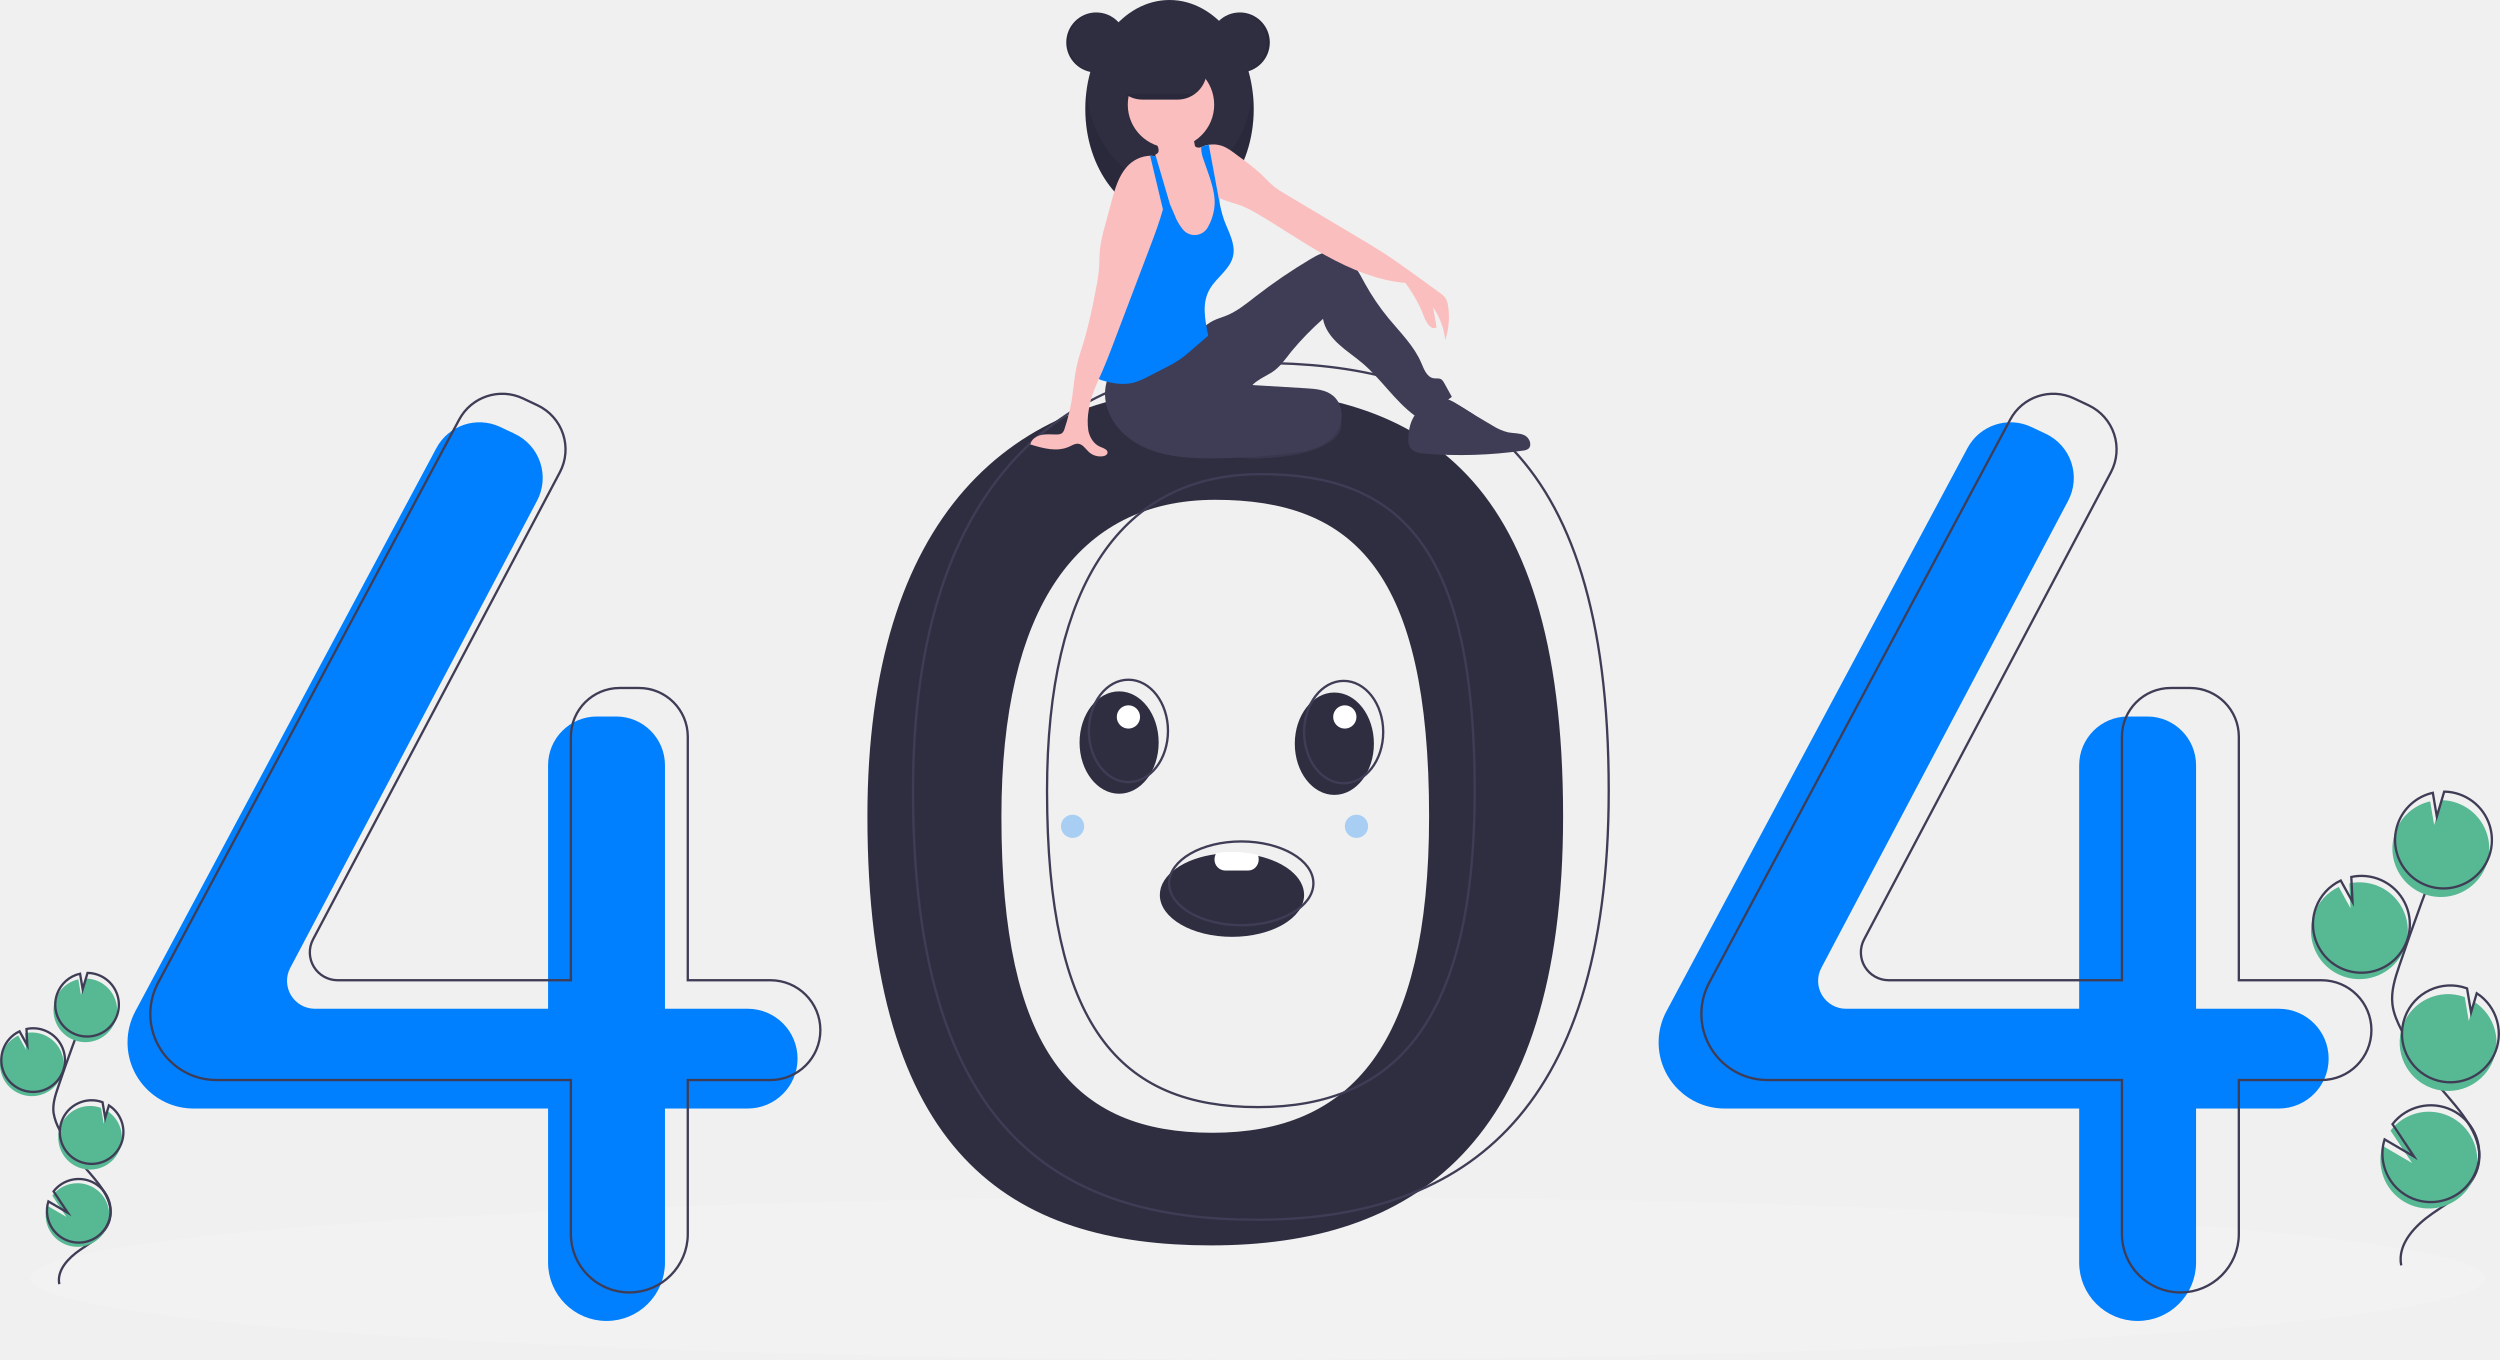
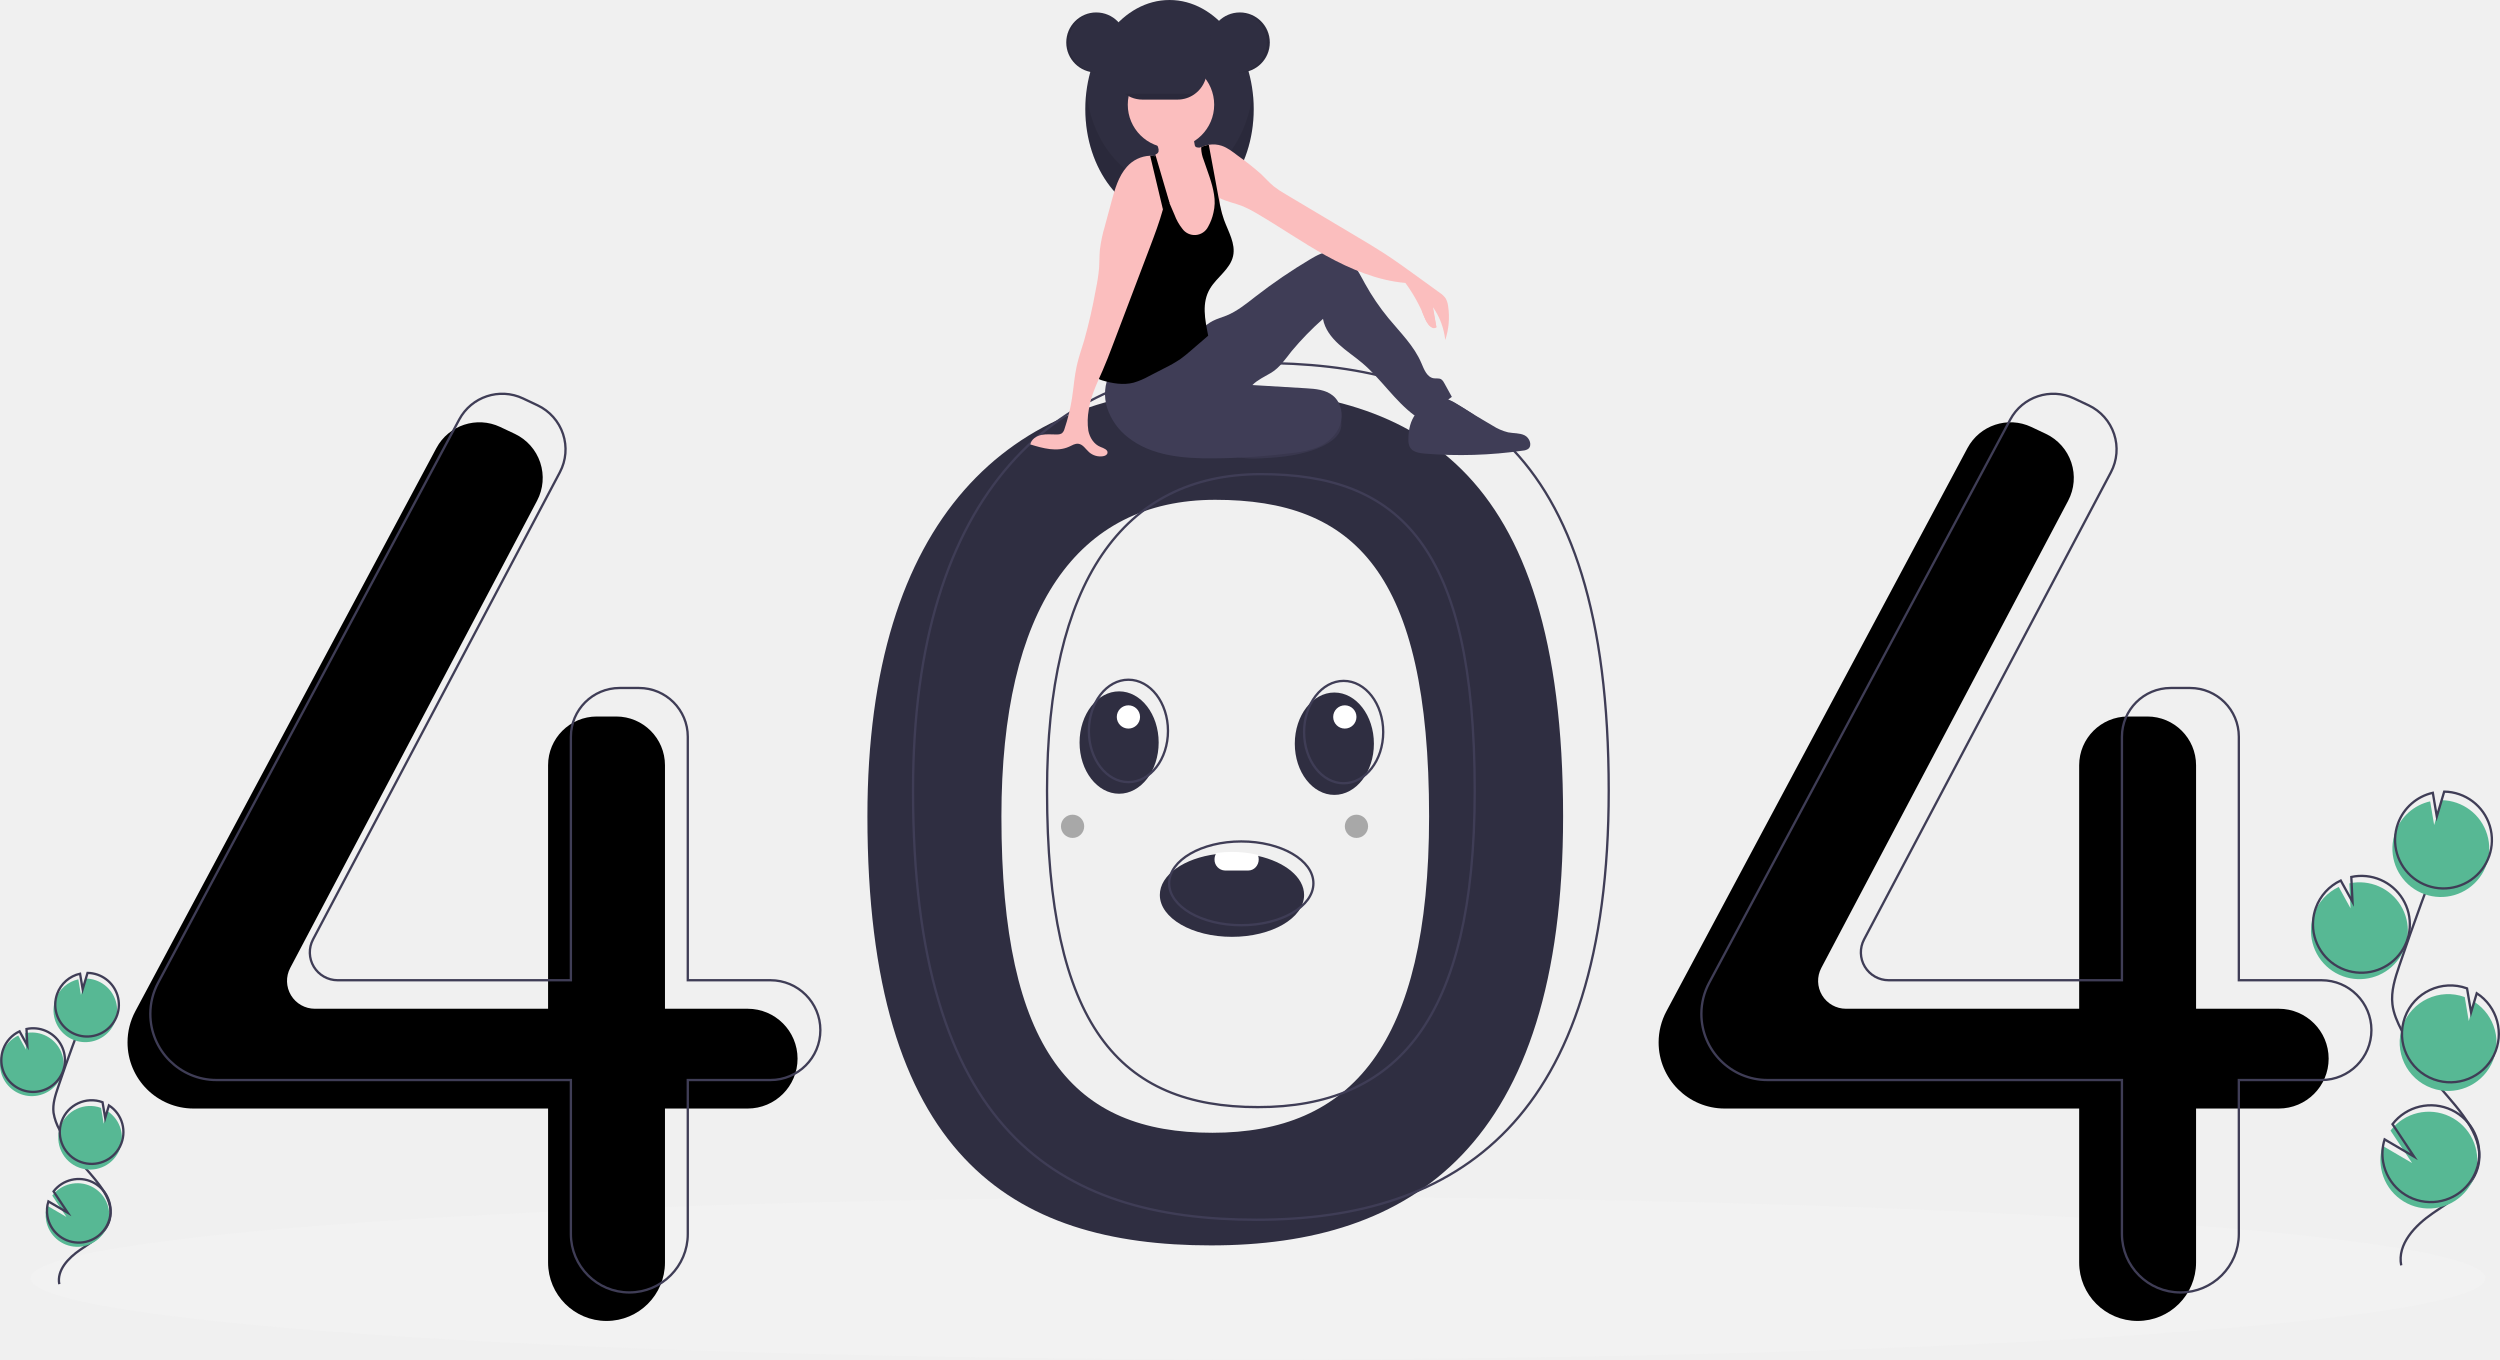
<svg xmlns="http://www.w3.org/2000/svg" id="fd59ce54-f850-4dfc-bc34-dd7d379d600e" data-name="Layer 1" width="1074.392" height="584.231" viewBox="0 0 1074.392 584.231">
  <ellipse cx="540.643" cy="549.309" rx="527.5" ry="34.922" fill="#f2f2f2" />
  <path d="M583.48,324.894c-85.944,0-147.651,55.139-147.651,183.798,0,145.813,61.707,184.411,147.651,184.411s151.327-42.274,151.327-184.411C734.807,356.753,669.424,324.894,583.48,324.894Zm.565,319.808c-59.527,0-90.626-34.923-90.626-135.916,0-89.112,32.372-136.105,91.899-136.105s91.899,30.868,91.899,136.105C677.217,607.234,643.572,644.703,584.045,644.703Z" transform="translate(-63.054 -157.8845)" fill="#2f2e41" />
-   <path d="M384.365,591.401H348.831V486.762A20.956,20.956,0,0,0,327.875,465.806h-8.326a20.956,20.956,0,0,0-20.956,20.956V591.401H198.363a11.963,11.963,0,0,1-10.578-17.552l106.082-200.78A20.956,20.956,0,0,0,284.287,344.33l-6.262-2.957a20.956,20.956,0,0,0-27.429,9.07L121.214,592.475a28.416,28.416,0,0,0-3.356,13.396v0a28.416,28.416,0,0,0,28.416,28.416H298.593v66.167a25.119,25.119,0,0,0,25.119,25.119h0a25.119,25.119,0,0,0,25.119-25.119V634.287h35.534a21.443,21.443,0,0,0,21.443-21.443v0A21.443,21.443,0,0,0,384.365,591.401Z" transform="translate(-63.054 -157.8845)" fill="#0080ff" />
-   <path d="M1042.362,591.401h-35.534V486.762A20.956,20.956,0,0,0,985.872,465.806h-8.326a20.956,20.956,0,0,0-20.956,20.956V591.401H856.359a11.963,11.963,0,0,1-10.578-17.552L951.864,373.069A20.956,20.956,0,0,0,942.284,344.33l-6.262-2.957a20.956,20.956,0,0,0-27.429,9.07L779.211,592.475a28.416,28.416,0,0,0-3.356,13.396v0a28.416,28.416,0,0,0,28.416,28.416H956.589v66.167a25.119,25.119,0,0,0,25.119,25.119h0a25.119,25.119,0,0,0,25.119-25.119V634.287h35.534a21.443,21.443,0,0,0,21.443-21.443v0A21.443,21.443,0,0,0,1042.362,591.401Z" transform="translate(-63.054 -157.8845)" fill="#0080ff" />
+   <path d="M384.365,591.401H348.831V486.762A20.956,20.956,0,0,0,327.875,465.806h-8.326a20.956,20.956,0,0,0-20.956,20.956V591.401H198.363a11.963,11.963,0,0,1-10.578-17.552l106.082-200.78A20.956,20.956,0,0,0,284.287,344.33l-6.262-2.957a20.956,20.956,0,0,0-27.429,9.07L121.214,592.475a28.416,28.416,0,0,0-3.356,13.396v0a28.416,28.416,0,0,0,28.416,28.416H298.593v66.167a25.119,25.119,0,0,0,25.119,25.119h0a25.119,25.119,0,0,0,25.119-25.119V634.287h35.534a21.443,21.443,0,0,0,21.443-21.443v0A21.443,21.443,0,0,0,384.365,591.401Z" transform="translate(-63.054 -157.8845)" fill="#B78509f" />
+   <path d="M1042.362,591.401h-35.534V486.762A20.956,20.956,0,0,0,985.872,465.806h-8.326a20.956,20.956,0,0,0-20.956,20.956V591.401H856.359a11.963,11.963,0,0,1-10.578-17.552L951.864,373.069A20.956,20.956,0,0,0,942.284,344.33l-6.262-2.957a20.956,20.956,0,0,0-27.429,9.07L779.211,592.475a28.416,28.416,0,0,0-3.356,13.396v0a28.416,28.416,0,0,0,28.416,28.416H956.589v66.167a25.119,25.119,0,0,0,25.119,25.119h0a25.119,25.119,0,0,0,25.119-25.119V634.287h35.534a21.443,21.443,0,0,0,21.443-21.443v0A21.443,21.443,0,0,0,1042.362,591.401Z" transform="translate(-63.054 -157.8845)" fill="#B78509f" />
  <path d="M394.168,579.148H358.634V474.509a20.956,20.956,0,0,0-20.956-20.956h-8.326a20.956,20.956,0,0,0-20.956,20.956V579.148H208.165a11.963,11.963,0,0,1-10.578-17.552L303.67,360.816a20.956,20.956,0,0,0-9.58-28.739l-6.262-2.957a20.956,20.956,0,0,0-27.429,9.07L131.017,580.222a28.416,28.416,0,0,0-3.356,13.396v0a28.416,28.416,0,0,0,28.416,28.416H308.395v66.167a25.119,25.119,0,0,0,25.119,25.119h0a25.119,25.119,0,0,0,25.119-25.119V622.034h35.534a21.443,21.443,0,0,0,21.443-21.443v0A21.443,21.443,0,0,0,394.168,579.148Z" transform="translate(-63.054 -157.8845)" fill="none" stroke="#3f3d56" stroke-miterlimit="10" />
  <path d="M1060.742,579.148h-35.534V474.509a20.956,20.956,0,0,0-20.956-20.956H995.925a20.956,20.956,0,0,0-20.956,20.956V579.148H874.739a11.963,11.963,0,0,1-10.578-17.552L970.244,360.816a20.956,20.956,0,0,0-9.58-28.739l-6.262-2.957a20.956,20.956,0,0,0-27.429,9.07L797.59,580.222a28.416,28.416,0,0,0-3.356,13.396v0a28.416,28.416,0,0,0,28.416,28.416H974.969v66.167a25.119,25.119,0,0,0,25.119,25.119h0a25.119,25.119,0,0,0,25.119-25.119V622.034h35.534a21.443,21.443,0,0,0,21.443-21.443v0A21.443,21.443,0,0,0,1060.742,579.148Z" transform="translate(-63.054 -157.8845)" fill="none" stroke="#3f3d56" stroke-miterlimit="10" />
  <path d="M603.085,313.866c-85.944,0-147.651,55.139-147.651,183.798,0,145.813,61.707,184.411,147.651,184.411s151.327-42.274,151.327-184.411C754.412,345.725,689.029,313.866,603.085,313.866Zm.565,319.808c-59.527,0-90.626-34.923-90.626-135.916,0-89.112,32.372-136.105,91.899-136.105s91.899,30.868,91.899,136.105C696.822,596.206,663.177,633.675,603.65,633.675Z" transform="translate(-63.054 -157.8845)" fill="none" stroke="#3f3d56" stroke-miterlimit="10" />
  <circle cx="471.141" cy="18.25" r="12.901" fill="#2f2e41" />
  <ellipse cx="502.607" cy="46.885" rx="36.186" ry="46.885" fill="#2f2e41" />
  <path d="M565.661,237.494c-18.128,0-33.141-17.271-35.776-39.805a60.976,60.976,0,0,0-.41,7.08c0,25.894,16.201,46.885,36.186,46.885s36.186-20.991,36.186-46.885a60.976,60.976,0,0,0-.41-7.08C598.803,220.224,583.789,237.494,565.661,237.494Z" transform="translate(-63.054 -157.8845)" opacity="0.1" />
  <path d="M639.296,342.073c-.777,3.193-4.128,5.751-7.839,7.538-7.802,3.757-17.425,4.878-26.76,5.254a45.176,45.176,0,0,1-7.144-.132,20.537,20.537,0,0,1-12.251-5.631,1.681,1.681,0,0,1,.044-2.844c4.969-5.459,13.262-8.806,21.616-11.216,6.334-1.827,17.381-6.561,24.29-5.922C637.944,329.739,640.277,338.041,639.296,342.073Z" transform="translate(-63.054 -157.8845)" fill="#3f3d56" />
  <path d="M639.296,342.073c-.777,3.193-4.128,5.751-7.839,7.538-7.802,3.757-17.425,4.878-26.76,5.254a45.176,45.176,0,0,1-7.144-.132,20.537,20.537,0,0,1-12.251-5.631,1.681,1.681,0,0,1,.044-2.844c4.969-5.459,13.262-8.806,21.616-11.216,6.334-1.827,17.381-6.561,24.29-5.922C637.944,329.739,640.277,338.041,639.296,342.073Z" transform="translate(-63.054 -157.8845)" opacity="0.1" />
  <path d="M540.098,318.206a19.77,19.77,0,0,0-1.199,15.075,26.339,26.339,0,0,0,8.829,12.497c10.095,8.092,23.988,9.205,36.925,9.093a284.649,284.649,0,0,0,33.905-2.324,40.538,40.538,0,0,0,11.001-2.554c4.222-1.827,7.933-5.178,9.436-9.526s.436-9.672-3.134-12.574c-3.137-2.55-7.463-2.9-11.498-3.143l-23.088-1.387c2.281-2.308,5.318-3.614,8.096-5.292,3.685-2.226,6.134-5.965,8.813-9.335a129.001,129.001,0,0,1,13.439-13.817c.751,4.31,3.478,7.85,6.687,10.824s6.908,5.368,10.244,8.2c8.079,6.858,13.896,16.167,22.392,22.5a43.829,43.829,0,0,0,16.049-8.012l-3.302-5.981a3.94,3.94,0,0,0-1.245-1.553c-.935-.575-2.14-.279-3.225-.441-2.901-.435-4.168-3.784-5.306-6.487-3.125-7.422-9.108-13.18-14.218-19.404a98.009,98.009,0,0,1-9.996-14.723c-1.717-3.102-3.288-6.331-5.617-9.003s-5.594-4.773-9.139-4.781c-3.132-.007-6.021,1.584-8.714,3.183a230.477,230.477,0,0,0-23.63,16.099c-3.944,3.062-7.863,6.296-12.489,8.174-1.947.79-4,1.331-5.869,2.292-3.273,1.684-5.757,4.534-8.431,7.064C566.277,311.892,553.219,317.738,540.098,318.206Z" transform="translate(-63.054 -157.8845)" fill="#3f3d56" />
  <path d="M588.374,253.983a23.774,23.774,0,0,1-1.734,8.033,10.045,10.045,0,0,1-5.768,5.573,12.375,12.375,0,0,1-5.623.182,10.882,10.882,0,0,1-4.582-1.561c-2.165-1.488-3.244-4.144-3.637-6.743-.393-2.596-.217-5.249-.469-7.863a42.944,42.944,0,0,0-1.202-6.255c-.17-.683-.343-1.362-.513-2.042-.167-.68-.33-1.359-.481-2.039-.138-.639-.267-1.281-.378-1.926-.091-.544-.173-1.092-.233-1.643a18.423,18.423,0,0,0-.809-4.811,14.607,14.607,0,0,0-1.687-2.854c-.286-.409-.563-.818-.818-1.243a5.89,5.89,0,0,1-.972-3.748,3.286,3.286,0,0,1,.148-.601c.025-.076.053-.151.085-.223A1.802,1.802,0,0,0,560.932,223.07a3.433,3.433,0,0,0-.148-1.778,11.318,11.318,0,0,0-.96-2.288c-.264-.478-1.161-1.34-1.167-1.888-.013-1.101,2.14-1.989,3.011-2.423a16.796,16.796,0,0,1,8.597-1.743c1.904.129,3.968.714,5.019,2.31.944,1.438.818,3.301,1.221,4.972a1.471,1.471,0,0,0,.299.664,1.341,1.341,0,0,0,.739.34,4.549,4.549,0,0,0,1.416.057h.003a2.931,2.931,0,0,0,.371-.054,4.957,4.957,0,0,0,2.033-.878q.585-.156,1.18-.255a.251.251,0,0,0,.047-.009c1.576,4.975,1.781,10.308,3.071,15.374.639,2.52,1.554,5.009,1.683,7.602.009.113.013.23.016.346.019.834-.047,1.674-.013,2.505a6.981,6.981,0,0,0,.126,1.114,15.611,15.611,0,0,0,.525,1.743l.009.028c.06.183.116.368.164.554.035.135.066.267.091.403l.003.009A14.938,14.938,0,0,1,588.374,253.983Z" transform="translate(-63.054 -157.8845)" fill="#fbbebe" />
  <circle cx="503.237" cy="44.997" r="18.565" fill="#fbbebe" />
  <path d="M684.157,304.033a30.445,30.445,0,0,0-5.236-14.103q.722,4.295,1.447,8.587a3.214,3.214,0,0,1-3.367-1.035,10.337,10.337,0,0,1-1.765-3.276,67.466,67.466,0,0,0-8.21-14.736c-11.819-.985-23.502-5.884-33.896-11.595-10.396-5.708-20.126-12.552-30.384-18.502a43.573,43.573,0,0,0-5.544-2.832c-3.21-1.287-6.812-1.954-9.855-3.468-.204-.101-.409-.208-.61-.318a12.578,12.578,0,0,1-1.945-1.306,10.344,10.344,0,0,1-.931-.856,20.351,20.351,0,0,1-3.559-5.953c-1.633-3.612-2.215-7.97-3.845-11.583a11.203,11.203,0,0,1,2.502-1.765h.003c.132-.069.264-.135.4-.198a11.94,11.94,0,0,1,2.004-.733q.585-.156,1.18-.255a.251.251,0,0,0,.047-.009,11.566,11.566,0,0,1,5.491.434c2.587.875,4.767,2.621,6.941,4.273a114.02,114.02,0,0,1,10.148,8.049c1.794,1.718,3.43,3.606,5.359,5.167a42.144,42.144,0,0,0,5.057,3.351q15.656,9.327,31.315,18.65c3.534,2.105,7.07,4.21,10.526,6.438,5.249,3.386,10.308,7.055,15.365,10.721q4.47,3.238,8.936,6.479a9.728,9.728,0,0,1,2.533,2.341,8.472,8.472,0,0,1,1.123,3.433A31.387,31.387,0,0,1,684.157,304.033Z" transform="translate(-63.054 -157.8845)" fill="#fbbebe" />
-   <path d="M592.977,267.944c-1.252,5.617-6.929,9.012-9.896,13.946-3.688,6.123-2.184,13.241-.799,20.255q-3.795,3.271-7.593,6.542c-1.397,1.199-2.794,2.404-4.298,3.464a57.351,57.351,0,0,1-6.86,3.94q-3.361,1.728-6.721,3.458a32.128,32.128,0,0,1-6.58,2.788c-4.415,1.133-9.103.34-13.471-.972a6.088,6.088,0,0,1-1.473-.601,2.394,2.394,0,0,1-.699-.632,3.911,3.911,0,0,1-.444-2.539c.444-7.351,2.24-14.547,4.031-21.69a85.26,85.26,0,0,1,3.848-12.577,85.077,85.077,0,0,1,5.415-10.151,68.368,68.368,0,0,1,7.929-11.514,18.479,18.479,0,0,0,3.675-4.739c1.117-2.549.686-5.472.913-8.247a17.148,17.148,0,0,1,1.633-6.007v-.003a17.093,17.093,0,0,1,1.743-2.882q.458,1.067.916,2.13.302.699.598,1.394.387.897.768,1.787,1.1,2.558,2.196,5.113a21.59,21.59,0,0,0,3.335,5.944,6.499,6.499,0,0,0,11.123-.853,21.261,21.261,0,0,0,2.272-6.013,19.215,19.215,0,0,0,.252-7.835c-.758-5.009-2.889-10.126-4.437-14.78a14.945,14.945,0,0,1-1.079-4.871,3.351,3.351,0,0,1,.057-.56c.009-.047.019-.098.028-.145a11.94,11.94,0,0,1,2.004-.733q.585-.156,1.18-.255,2.044,11.064,4.094,22.127c.032.173.066.346.098.522.195,1.057.393,2.115.614,3.169.198.957.412,1.91.651,2.857l.009.028c.082.321.167.639.255.957l.003.009c.242.868.513,1.731.818,2.58C590.938,257.475,594.164,262.629,592.977,267.944Z" transform="translate(-63.054 -157.8845)" fill="#0080ff" />
+   <path d="M592.977,267.944c-1.252,5.617-6.929,9.012-9.896,13.946-3.688,6.123-2.184,13.241-.799,20.255q-3.795,3.271-7.593,6.542c-1.397,1.199-2.794,2.404-4.298,3.464a57.351,57.351,0,0,1-6.86,3.94q-3.361,1.728-6.721,3.458a32.128,32.128,0,0,1-6.58,2.788c-4.415,1.133-9.103.34-13.471-.972a6.088,6.088,0,0,1-1.473-.601,2.394,2.394,0,0,1-.699-.632,3.911,3.911,0,0,1-.444-2.539c.444-7.351,2.24-14.547,4.031-21.69a85.26,85.26,0,0,1,3.848-12.577,85.077,85.077,0,0,1,5.415-10.151,68.368,68.368,0,0,1,7.929-11.514,18.479,18.479,0,0,0,3.675-4.739c1.117-2.549.686-5.472.913-8.247a17.148,17.148,0,0,1,1.633-6.007v-.003a17.093,17.093,0,0,1,1.743-2.882q.458,1.067.916,2.13.302.699.598,1.394.387.897.768,1.787,1.1,2.558,2.196,5.113a21.59,21.59,0,0,0,3.335,5.944,6.499,6.499,0,0,0,11.123-.853,21.261,21.261,0,0,0,2.272-6.013,19.215,19.215,0,0,0,.252-7.835c-.758-5.009-2.889-10.126-4.437-14.78a14.945,14.945,0,0,1-1.079-4.871,3.351,3.351,0,0,1,.057-.56c.009-.047.019-.098.028-.145a11.94,11.94,0,0,1,2.004-.733q.585-.156,1.18-.255,2.044,11.064,4.094,22.127c.032.173.066.346.098.522.195,1.057.393,2.115.614,3.169.198.957.412,1.91.651,2.857l.009.028c.082.321.167.639.255.957l.003.009c.242.868.513,1.731.818,2.58C590.938,257.475,594.164,262.629,592.977,267.944Z" transform="translate(-63.054 -157.8845)" fill="#B78509f" />
  <path d="M668.321,346.877a6.583,6.583,0,0,0,.61,3.143c1.162,2.124,3.95,2.606,6.362,2.805a188.377,188.377,0,0,0,42.266-1.288,4.886,4.886,0,0,0,2.151-.668c1.99-1.395.763-4.795-1.41-5.884s-4.751-.826-7.135-1.297a22.479,22.479,0,0,1-6.678-2.896q-7.252-4.167-14.293-8.688c-2.795-1.795-6.093-3.71-9.24-2.646C672.43,332.343,668.265,337.681,668.321,346.877Z" transform="translate(-63.054 -157.8845)" fill="#3f3d56" />
  <path d="M564.437,240.874v.003c-.022.132-.044.261-.072.39-.035.214-.076.431-.116.645-.39,1.998-.868,3.987-1.419,5.963-1.51,5.459-3.534,10.831-5.541,16.123q-8.081,21.287-16.164,42.577c-1.359,3.575-2.716,7.152-4.261,10.654-.516,1.167-1.048,2.344-1.576,3.534-1.894,4.257-3.713,8.653-4.317,13.184a27.45,27.45,0,0,0-.192,9.04c.604,2.97,2.407,5.872,5.23,6.97,1.378.538,3.351,1.259,2.974,2.69-.204.787-1.098,1.171-1.901,1.303a7.312,7.312,0,0,1-5.966-1.718c-1.507-1.337-2.665-3.417-4.67-3.641-1.388-.151-2.665.68-3.936,1.262-5.186,2.369-11.227.711-16.674-.972.428-2.206,2.643-3.66,4.843-4.1,2.199-.444,4.474-.129,6.718-.189a3.51,3.51,0,0,0,2.042-.525,3.705,3.705,0,0,0,1.101-1.882,78.964,78.964,0,0,0,3.213-13.147c.724-4.666,1.026-9.405,2.058-14.015.802-3.597,2.042-7.08,3.106-10.61a224.682,224.682,0,0,0,5.06-22.077,78.02,78.02,0,0,0,1.425-9.368c.179-2.612.094-5.236.346-7.838a60.888,60.888,0,0,1,2.111-9.997q1.444-5.348,2.885-10.689c1.425-5.271,2.955-10.746,6.567-14.843a13.962,13.962,0,0,1,10.028-4.789,9.882,9.882,0,0,1,2.13.23c.116.028.233.057.349.088a8.634,8.634,0,0,1,2.174.9c1.114-.708,1.68-.459,2.42.632a6.973,6.973,0,0,1,.881,3.795A52.424,52.424,0,0,1,564.437,240.874Z" transform="translate(-63.054 -157.8845)" fill="#fbbebe" />
-   <path d="M565.661,245.046l-.047.047-.255.255-2.53,2.527-1.24-5.208-4.251-17.854a9.882,9.882,0,0,1,2.13.23,3.286,3.286,0,0,1,.148-.601l.201.689,1.441,4.902,2.728,9.308.45,1.532v.003Z" transform="translate(-63.054 -157.8845)" fill="#0080ff" />
+   <path d="M565.661,245.046l-.047.047-.255.255-2.53,2.527-1.24-5.208-4.251-17.854a9.882,9.882,0,0,1,2.13.23,3.286,3.286,0,0,1,.148-.601l.201.689,1.441,4.902,2.728,9.308.45,1.532v.003Z" transform="translate(-63.054 -157.8845)" fill="#B78509f" />
  <path d="M581.715,188.087a12.582,12.582,0,0,1-3.7,8.896,12.314,12.314,0,0,1-1.36,1.176,12.528,12.528,0,0,1-7.536,2.524H554.023a12.59,12.59,0,0,1,0-25.18h15.096A12.629,12.629,0,0,1,581.715,188.087Z" transform="translate(-63.054 -157.8845)" fill="#2f2e41" />
  <circle cx="532.815" cy="18.25" r="12.901" fill="#2f2e41" />
  <path d="M595.554,163.234c-.158,0-.315.006-.472.012a12.898,12.898,0,0,1,0,25.778c.157.006.314.012.472.012a12.901,12.901,0,1,0,0-25.802Z" transform="translate(-63.054 -157.8845)" opacity="0.1" />
  <path d="M534.195,163.234c.158,0,.315.006.472.012a12.898,12.898,0,0,0,0,25.778c-.157.006-.314.012-.472.012a12.901,12.901,0,0,1,0-25.802Z" transform="translate(-63.054 -157.8845)" opacity="0.1" />
  <path d="M576.655,198.159a12.528,12.528,0,0,1-7.536,2.524H554.023a12.528,12.528,0,0,1-7.536-2.524Z" transform="translate(-63.054 -157.8845)" opacity="0.1" />
  <path d="M674.14,291.64s3.252,9.372,6.229,6.876L677.996,286.267Z" transform="translate(-63.054 -157.8845)" fill="#fbbebe" />
  <path d="M1069.918,577.434a20.813,20.813,0,1,0,2.772-39.915l.521,10.712-5.068-9.18a20.734,20.734,0,0,0-10.684,11.723,20.408,20.408,0,0,0-1.197,5.63A20.809,20.809,0,0,0,1069.918,577.434Z" transform="translate(-63.054 -157.8845)" fill="#57b894" />
  <path d="M1094.995,701.678c-1.789-9.11,5.963-17.187,13.621-22.437s16.605-10.408,19.218-19.317c3.755-12.804-7.43-24.53-16.136-34.642a125.3,125.3,0,0,1-16.524-24.557c-1.811-3.533-3.476-7.225-3.952-11.166-.686-5.675,1.137-11.323,2.974-16.737q9.179-27.052,19.628-53.65" transform="translate(-63.054 -157.8845)" fill="none" stroke="#3f3d56" stroke-miterlimit="10" />
  <path d="M1070.775,574.676a20.813,20.813,0,1,0,2.772-39.915l.521,10.712-5.068-9.18a20.734,20.734,0,0,0-10.684,11.723,20.408,20.408,0,0,0-1.197,5.63A20.809,20.809,0,0,0,1070.775,574.676Z" transform="translate(-63.054 -157.8845)" fill="none" stroke="#3f3d56" stroke-miterlimit="10" />
  <path d="M1092.451,515.473a20.788,20.788,0,0,1,14.98-13.198l1.714,10.184,3.177-10.696a20.81,20.81,0,1,1-19.871,13.71Z" transform="translate(-63.054 -157.8845)" fill="#57b894" />
  <path d="M1093.594,511.795a20.788,20.788,0,0,1,14.98-13.198l1.714,10.184,3.177-10.696a20.81,20.81,0,1,1-19.871,13.71Z" transform="translate(-63.054 -157.8845)" fill="none" stroke="#3f3d56" stroke-miterlimit="10" />
  <path d="M1108.045,625.489a20.81,20.81,0,0,0,18.419-37.023l-2.441,8.219-1.731-10.304a.362.362,0,0,0-.053-.02,20.811,20.811,0,1,0-14.194,39.127Z" transform="translate(-63.054 -157.8845)" fill="#57b894" />
  <path d="M1109.035,621.764a20.81,20.81,0,0,0,18.419-37.023l-2.441,8.219-1.731-10.304a.362.362,0,0,0-.053-.02,20.811,20.811,0,1,0-14.194,39.127Z" transform="translate(-63.054 -157.8845)" fill="none" stroke="#3f3d56" stroke-miterlimit="10" />
  <path d="M1086.378,660.051a20.801,20.801,0,1,0,4.011-16.297l9.273,13.957-12.67-7.408A20.616,20.616,0,0,0,1086.378,660.051Z" transform="translate(-63.054 -157.8845)" fill="#57b894" />
  <path d="M1087.235,657.294a20.801,20.801,0,1,0,4.011-16.297l9.273,13.957-12.67-7.408A20.616,20.616,0,0,0,1087.235,657.294Z" transform="translate(-63.054 -157.8845)" fill="none" stroke="#3f3d56" stroke-miterlimit="10" />
  <path d="M72.061,628.133a13.674,13.674,0,1,0,1.821-26.225l.342,7.038-3.33-6.032a13.623,13.623,0,0,0-7.019,7.702,13.409,13.409,0,0,0-.787,3.699A13.672,13.672,0,0,0,72.061,628.133Z" transform="translate(-63.054 -157.8845)" fill="#57b894" />
  <path d="M88.538,709.763c-1.175-5.986,3.918-11.292,8.949-14.741s10.91-6.838,12.626-12.692c2.467-8.412-4.882-16.117-10.601-22.76A82.324,82.324,0,0,1,88.656,643.436a22.21,22.21,0,0,1-2.597-7.336c-.451-3.729.747-7.439,1.954-10.996q6.031-17.773,12.896-35.249" transform="translate(-63.054 -157.8845)" fill="none" stroke="#3f3d56" stroke-miterlimit="10" />
  <path d="M72.625,626.321a13.674,13.674,0,1,0,1.821-26.225l.342,7.038L71.458,601.103a13.623,13.623,0,0,0-7.019,7.702,13.409,13.409,0,0,0-.787,3.699A13.672,13.672,0,0,0,72.625,626.321Z" transform="translate(-63.054 -157.8845)" fill="none" stroke="#3f3d56" stroke-miterlimit="10" />
  <path d="M86.866,587.423a13.658,13.658,0,0,1,9.842-8.671l1.126,6.691,2.087-7.027a13.673,13.673,0,1,1-13.055,9.007Z" transform="translate(-63.054 -157.8845)" fill="#57b894" />
  <path d="M87.617,585.007a13.658,13.658,0,0,1,9.842-8.671l1.126,6.691L100.673,576a13.673,13.673,0,1,1-13.055,9.007Z" transform="translate(-63.054 -157.8845)" fill="none" stroke="#3f3d56" stroke-miterlimit="10" />
  <path d="M97.112,659.706a13.673,13.673,0,0,0,12.102-24.325l-1.604,5.4-1.137-6.77a.238.238,0,0,0-.035-.013,13.673,13.673,0,1,0-9.326,25.707Z" transform="translate(-63.054 -157.8845)" fill="#57b894" />
  <path d="M97.762,657.259a13.673,13.673,0,0,0,12.102-24.325l-1.604,5.4-1.137-6.77a.238.238,0,0,0-.035-.013,13.673,13.673,0,1,0-9.326,25.707Z" transform="translate(-63.054 -157.8845)" fill="none" stroke="#3f3d56" stroke-miterlimit="10" />
  <path d="M82.876,682.414a13.667,13.667,0,1,0,2.635-10.708l6.092,9.17-8.324-4.867A13.545,13.545,0,0,0,82.876,682.414Z" transform="translate(-63.054 -157.8845)" fill="#57b894" />
  <path d="M83.439,680.602a13.667,13.667,0,1,0,2.635-10.708l6.092,9.17-8.324-4.867A13.545,13.545,0,0,0,83.439,680.602Z" transform="translate(-63.054 -157.8845)" fill="none" stroke="#3f3d56" stroke-miterlimit="10" />
  <ellipse cx="480.946" cy="319.115" rx="17" ry="22" fill="#2f2e41" />
  <ellipse cx="573.446" cy="319.615" rx="17" ry="22" fill="#2f2e41" />
  <path d="M623.5,542.5c0,9.94-13.88,18-31,18s-31-8.06-31-18c0-8.61,10.41-15.81,24.32-17.57a50.104,50.104,0,0,1,6.68-.43,50.699,50.699,0,0,1,11.13,1.2C615.25,528.29,623.5,534.84,623.5,542.5Z" transform="translate(-63.054 -157.8845)" fill="#2f2e41" />
  <ellipse cx="484.946" cy="314.115" rx="17" ry="22" fill="none" stroke="#3f3d56" stroke-miterlimit="10" />
  <ellipse cx="577.446" cy="314.615" rx="17" ry="22" fill="none" stroke="#3f3d56" stroke-miterlimit="10" />
  <ellipse cx="533.446" cy="379.615" rx="31" ry="18" fill="none" stroke="#3f3d56" stroke-miterlimit="10" />
  <path d="M604,527.2a4.937,4.937,0,0,1-1.32,3.392A4.339,4.339,0,0,1,599.5,532h-10a4.664,4.664,0,0,1-4.5-4.8,4.905,4.905,0,0,1,.82-2.741A47.02,47.02,0,0,1,592.5,524a47.665,47.665,0,0,1,11.13,1.28A5.067,5.067,0,0,1,604,527.2Z" transform="translate(-63.054 -157.8845)" fill="#fff" />
  <circle cx="484.946" cy="308.115" r="5" fill="#fff" />
  <circle cx="577.946" cy="308.115" r="5" fill="#fff" />
-   <circle cx="582.946" cy="355.115" r="5" fill="#0080ff" opacity="0.3" />
-   <circle cx="460.946" cy="355.115" r="5" fill="#0080ff" opacity="0.3" />
+   <circle cx="582.946" cy="355.115" r="5" fill="#B78509f" opacity="0.3" />
+   <circle cx="460.946" cy="355.115" r="5" fill="#B78509f" opacity="0.3" />
</svg>
